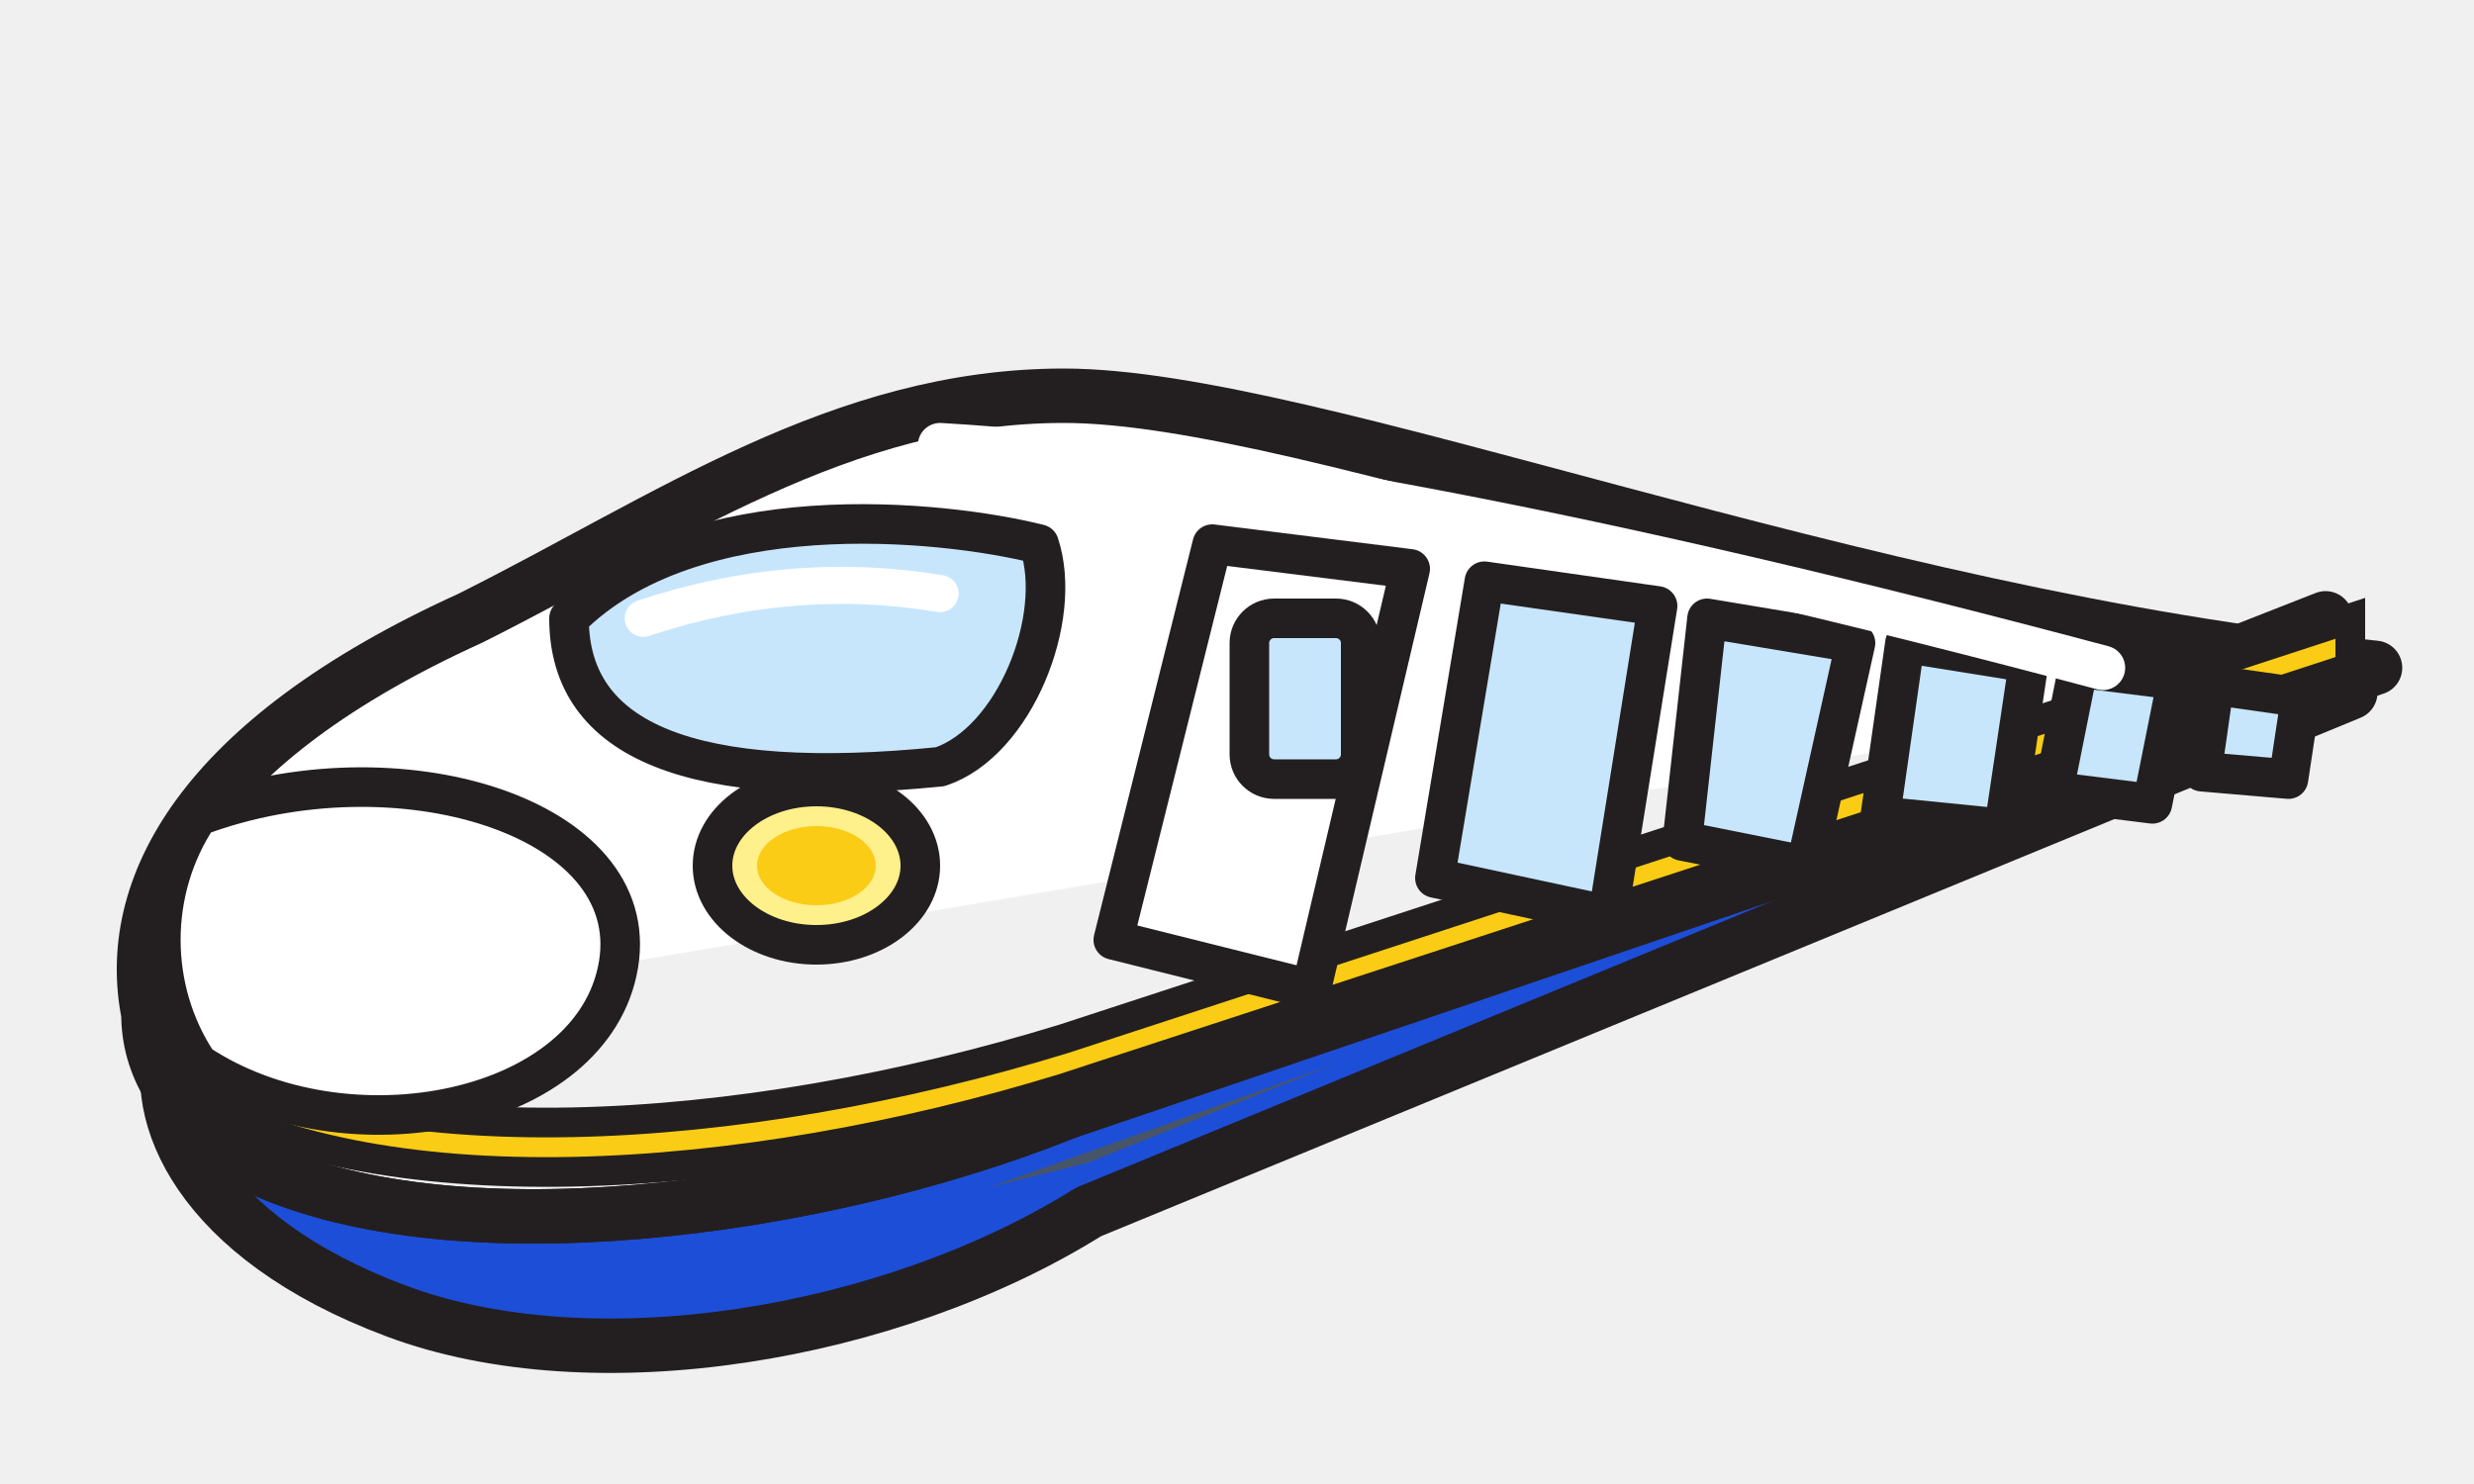
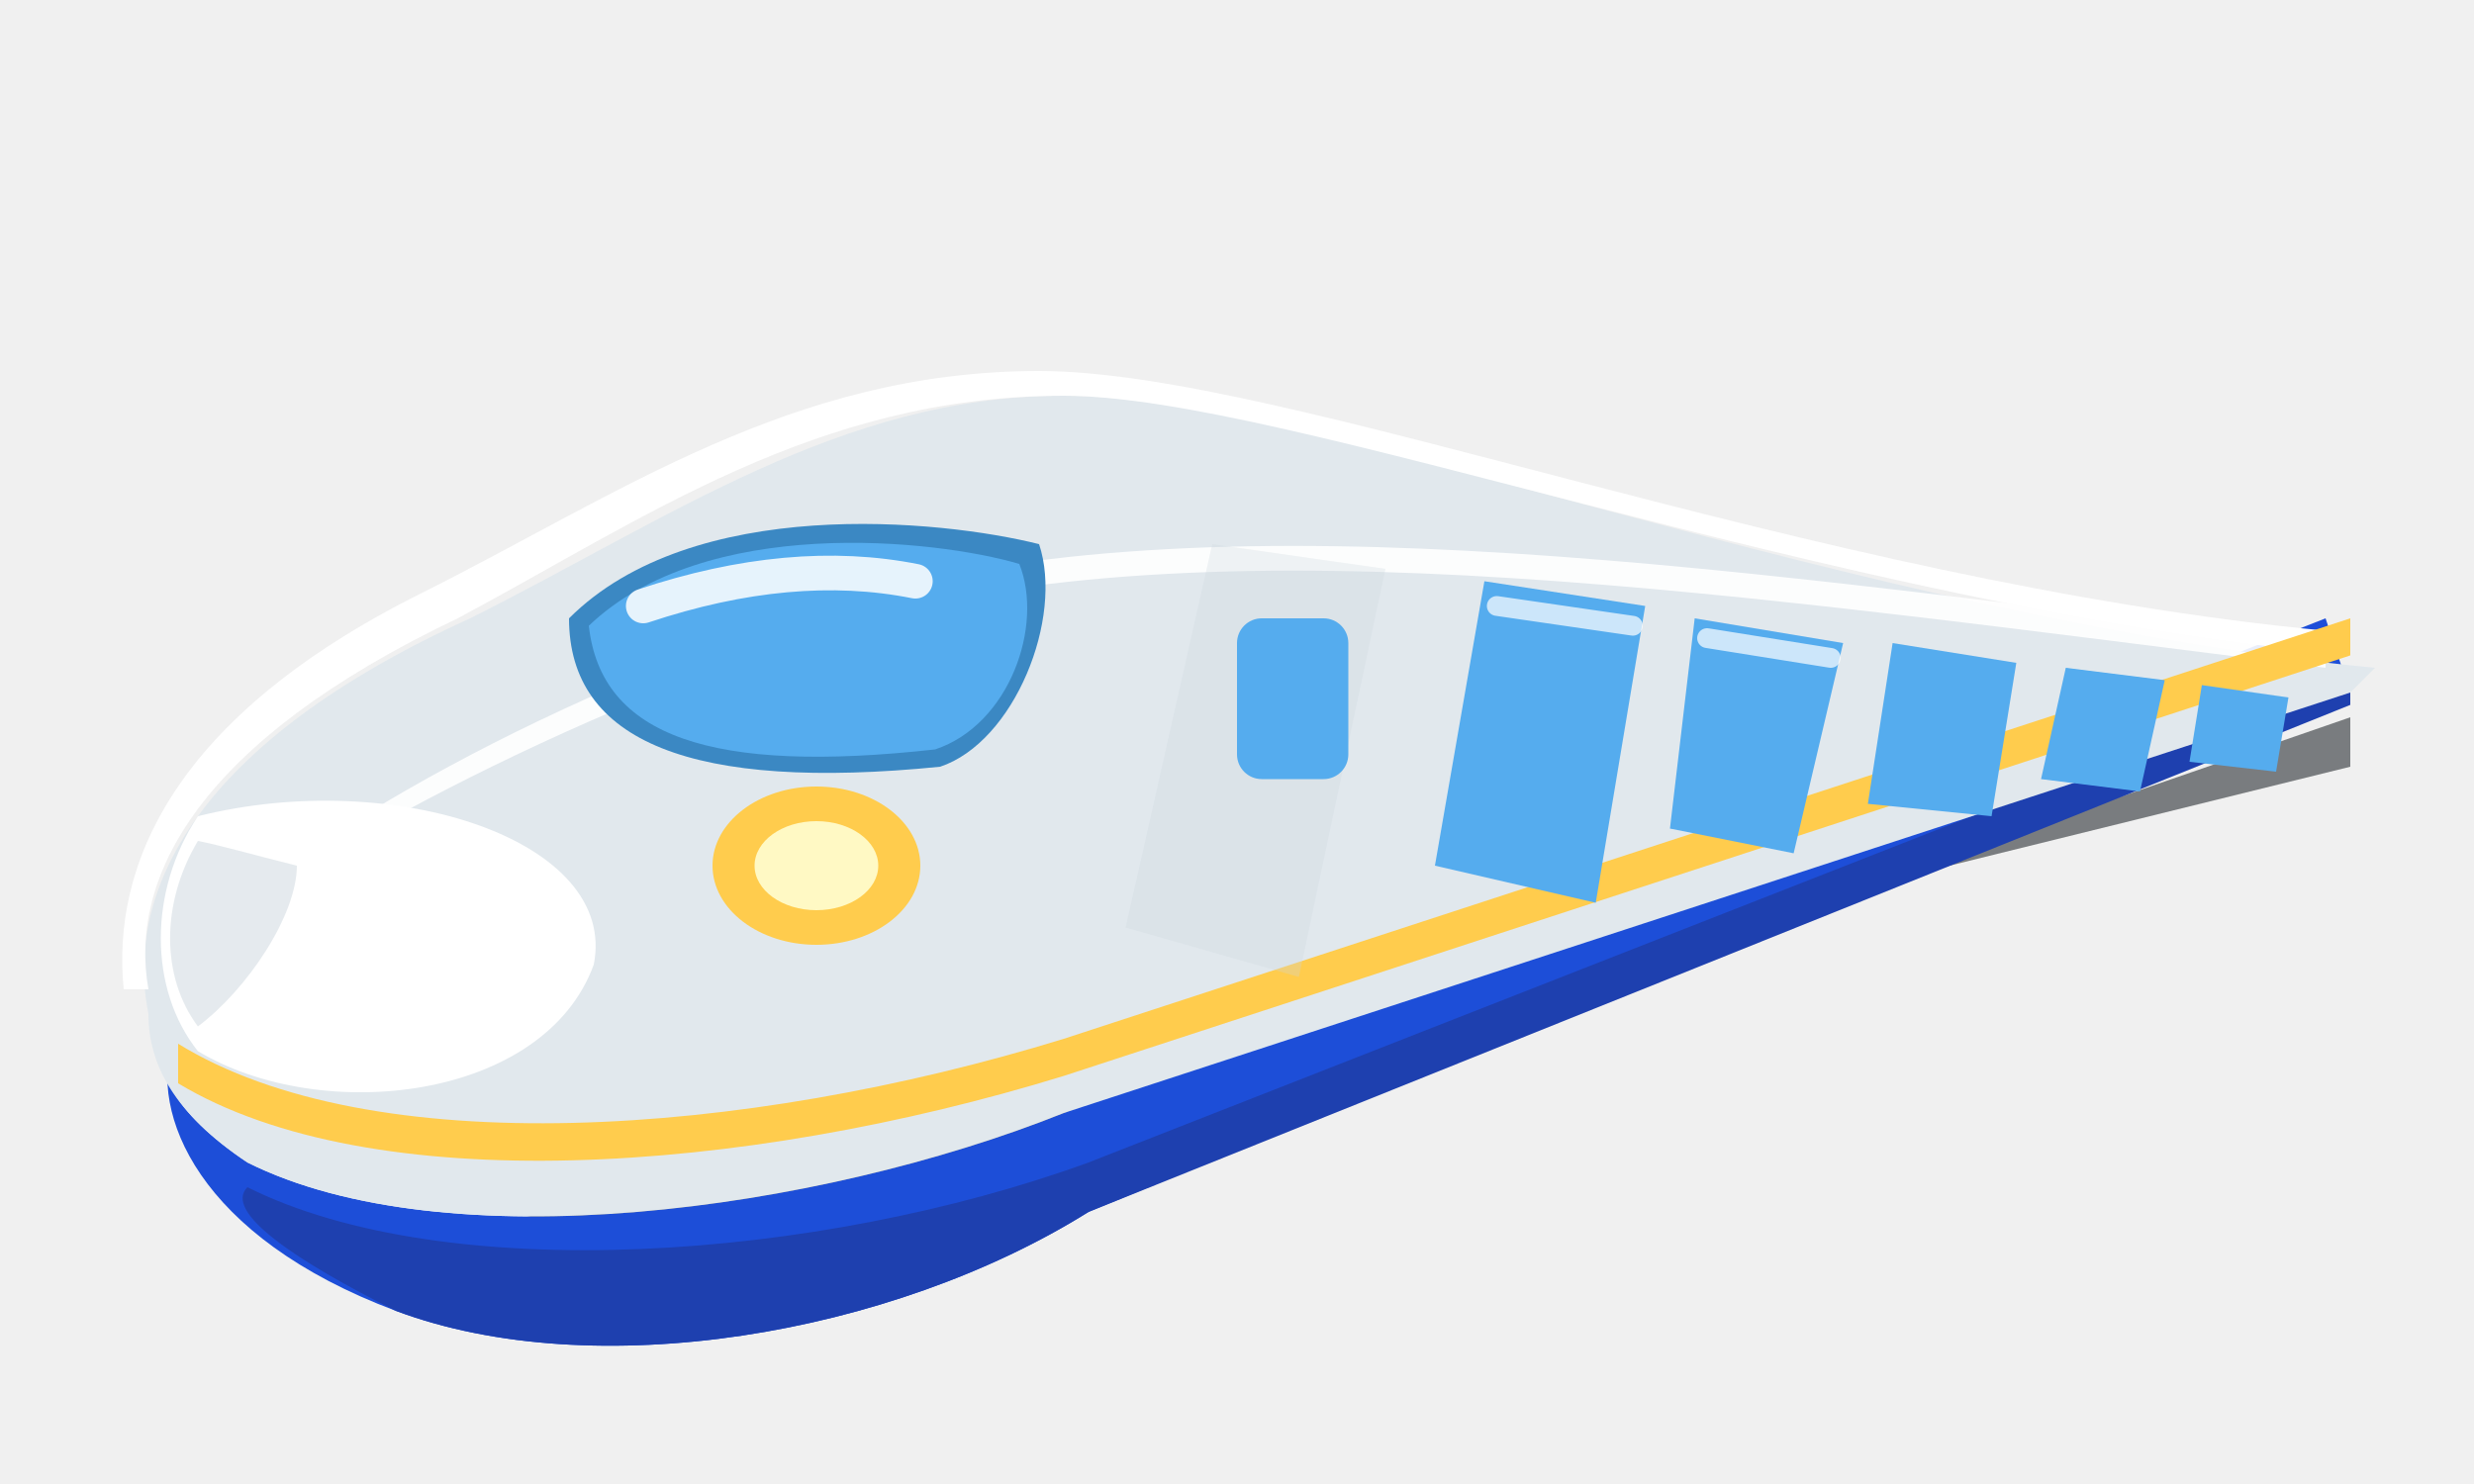
<svg xmlns="http://www.w3.org/2000/svg" viewBox="0 0 100 60">
-   <defs>
-     <style>
-       .outline { stroke: #231f20; stroke-width: 2.2; stroke-linecap: round; stroke-linejoin: round; }
-       .thin-line { stroke: #231f20; stroke-width: 1.6; stroke-linecap: round; stroke-linejoin: round; }
-     </style>
-   </defs>
-   <path d="M 7 42 C 6 45 8 50 16 53 C 24 56 36 54 44 49 L 95 28 L 94 25 L 43 45 C 33 49 18 51 10 47 C 7 45 6 43 7 42 Z" fill="#1d4ed8" stroke="#231f20" stroke-width="2.2" stroke-linejoin="round" />
-   <path d="M 40 48 L 54 43 L 44 47 Z" fill="#475569" />
-   <path d="M 6 41 C 5 36 8 30 19 25 C 27 21 34 16 43 16 C 53 16 75 25 96 27 L 7 42 Z" fill="#ffffff" />
-   <path d="M 6 41 C 5 36 8 30 19 25 C 27 21 34 16 43 16 C 53 16 75 25 96 27 L 43 45 C 33 49 18 51 10 47 C 7 45 6 43 6 41 Z" fill="none" class="outline" />
-   <path d="M 7 42 C 15 47 30 46 43 42 L 95 25 L 95 27 L 43 44 C 30 48 15 49 7 44 Z" fill="#facc15" stroke="#231f20" stroke-width="1.2" />
-   <path d="M 8 33 C 6 36 6 40 8 43 C 14 47 24 45 25 39 C 26 33 16 30 8 33 Z" fill="#ffffff" class="thin-line" />
-   <path d="M 23 25 C 28 20 38 21 42 22 C 43 25 41 30 38 31 C 28 32 23 30 23 25 Z" fill="#c7e6fc" class="thin-line" />
-   <path d="M 26 25 Q 32 23 38 24" stroke="#ffffff" stroke-width="1.5" fill="none" stroke-linecap="round" />
-   <ellipse cx="33" cy="35" rx="4.2" ry="3.2" fill="#fef08a" class="thin-line" />
-   <ellipse cx="33" cy="35" rx="2.4" ry="1.6" fill="#facc15" />
-   <path d="M 49 22 L 57 23 L 53 40 L 45 38 Z" fill="#ffffff" class="thin-line" />
-   <rect x="50.5" y="25" width="4.5" height="6.5" rx="1" fill="#c7e6fc" class="thin-line" />
-   <path d="M 60 23.5 L 67 24.5 L 65 37 L 58 35.5 Z" fill="#c7e6fc" class="thin-line" />
-   <path d="M 69 25 L 75 26 L 73 35 L 68 34 Z" fill="#c7e6fc" class="thin-line" />
-   <path d="M 77 26 L 82 26.8 L 81 33.5 L 76 33 Z" fill="#c7e6fc" class="thin-line" />
-   <path d="M 84 27 L 88 27.5 L 87 32.5 L 83 32 Z" fill="#c7e6fc" class="thin-line" />
-   <path d="M 89.5 27.7 L 93 28.2 L 92.5 31.5 L 89 31.2 Z" fill="#c7e6fc" class="thin-line" />
-   <path d="M 38 18 Q 55 19 85 27" stroke="#ffffff" stroke-width="1.8" fill="none" stroke-linecap="round" />
+   <path d="M 14 51 L 95 31 L 95 29 L 43 47 C 32 51 20 52 14 51 Z" fill="#292F33" opacity="0.6" />
+   <path d="M 7 42 C 6 45 8 50 16 53 C 24 56 36 54 44 49 L 95 28 L 94 25 L 43 45 C 33 49 18 51 10 47 C 7 45 6 43 7 42 Z" fill="#1d4ed8" />
+   <path d="M 10 48 C 18 52 33 51 44 47 L 95 27 L 95 28.5 L 44 49 C 36 54 24 56 16 53 C 12 51 9 49 10 48 Z" fill="#1e40af" />
+   <path d="M 6 41 C 5 36 8 30 19 25 C 27 21 34 16 43 16 C 53 16 75 25 96 27 L 95 28 L 43 45 C 33 49 18 51 10 47 C 7 45 6 43 6 41 Z" fill="#E1E8ED" />
+   <path d="M 6 40 C 5.2 35.5 8 30 18.5 25 C 26 21 33 16 43 16 C 52 16 74 24.5 95 26.5 L 94 25.5 C 73 23.5 52 15 42 15 C 32 15 25 20 17 24 C 7 29 4.5 35 5 40 Z" fill="#FFFFFF" />
+   <path d="M 8 38 C 12 34 22 28 35 24 C 50 20 70 23 94 26 L 94 27 C 70 24 50 21 35 25 C 22 29 12 35 8 38 Z" fill="#FFFFFF" opacity="0.9" />
+   <path d="M 7.2 42.2 C 15 47 30 46 43 42 L 95 25 L 95 26.5 L 43 43.5 C 30 47.5 15 48.5 7.2 43.8 Z" fill="#FFCC4D" />
+   <path d="M 8 33 C 6 36 6 40 8 42.5 C 13 45.5 22 44.5 24 39 C 25 34 16 31 8 33 Z" fill="#FFFFFF" />
+   <path d="M 8 34 C 6.5 36.5 6.5 39.5 8 41.5 C 10 40 12 37 12 35 C 10 34.5 9 34.2 8 34 Z" fill="#CCD6DD" opacity="0.5" />
+   <path d="M 23 25 C 28 20 38 21 42 22 C 43 25 41 30 38 31 C 28 32 23 30 23 25 Z" fill="#3B88C3" />
+   <path d="M 23.8 25.3 C 28.5 20.8 37.8 21.8 41.2 22.8 C 42.2 25.3 40.8 29.3 37.8 30.3 C 28.8 31.3 24.3 29.8 23.8 25.3 Z" fill="#55ACEE" />
+   <path d="M 26 24.5 Q 32 22.5 37 23.5" stroke="#ffffff" stroke-width="1.4" fill="none" stroke-linecap="round" opacity="0.85" />
+   <ellipse cx="33" cy="35" rx="4.2" ry="3.2" fill="#FFCC4D" />
+   <ellipse cx="33" cy="35" rx="2.5" ry="1.8" fill="#FFF9C4" />
+   <path d="M 49 22 L 56 23 L 52.5 39.5 L 45.5 37.5 Z" fill="#CCD6DD" opacity="0.3" />
+   <rect x="50" y="25" width="4.5" height="6.5" rx="1" fill="#55ACEE" />
+   <path d="M 60 23.5 L 66.5 24.5 L 64.5 36.5 L 58 35 Z" fill="#55ACEE" />
+   <path d="M 68.5 25 L 74.5 26 L 72.5 34.5 L 67.5 33.5 Z" fill="#55ACEE" />
+   <path d="M 76.5 26 L 81.5 26.8 L 80.5 33 L 75.5 32.5 Z" fill="#55ACEE" />
+   <path d="M 83.5 27 L 87.5 27.5 L 86.5 32 L 82.5 31.5 Z" fill="#55ACEE" />
+   <path d="M 89 27.7 L 92.5 28.2 L 92 31.2 L 88.5 30.8 Z" fill="#55ACEE" />
+   <line x1="60.5" y1="24.5" x2="66" y2="25.3" stroke="#ffffff" stroke-width="0.8" opacity="0.7" stroke-linecap="round" />
+   <line x1="69" y1="25.8" x2="74" y2="26.6" stroke="#ffffff" stroke-width="0.8" opacity="0.7" stroke-linecap="round" />
</svg>
